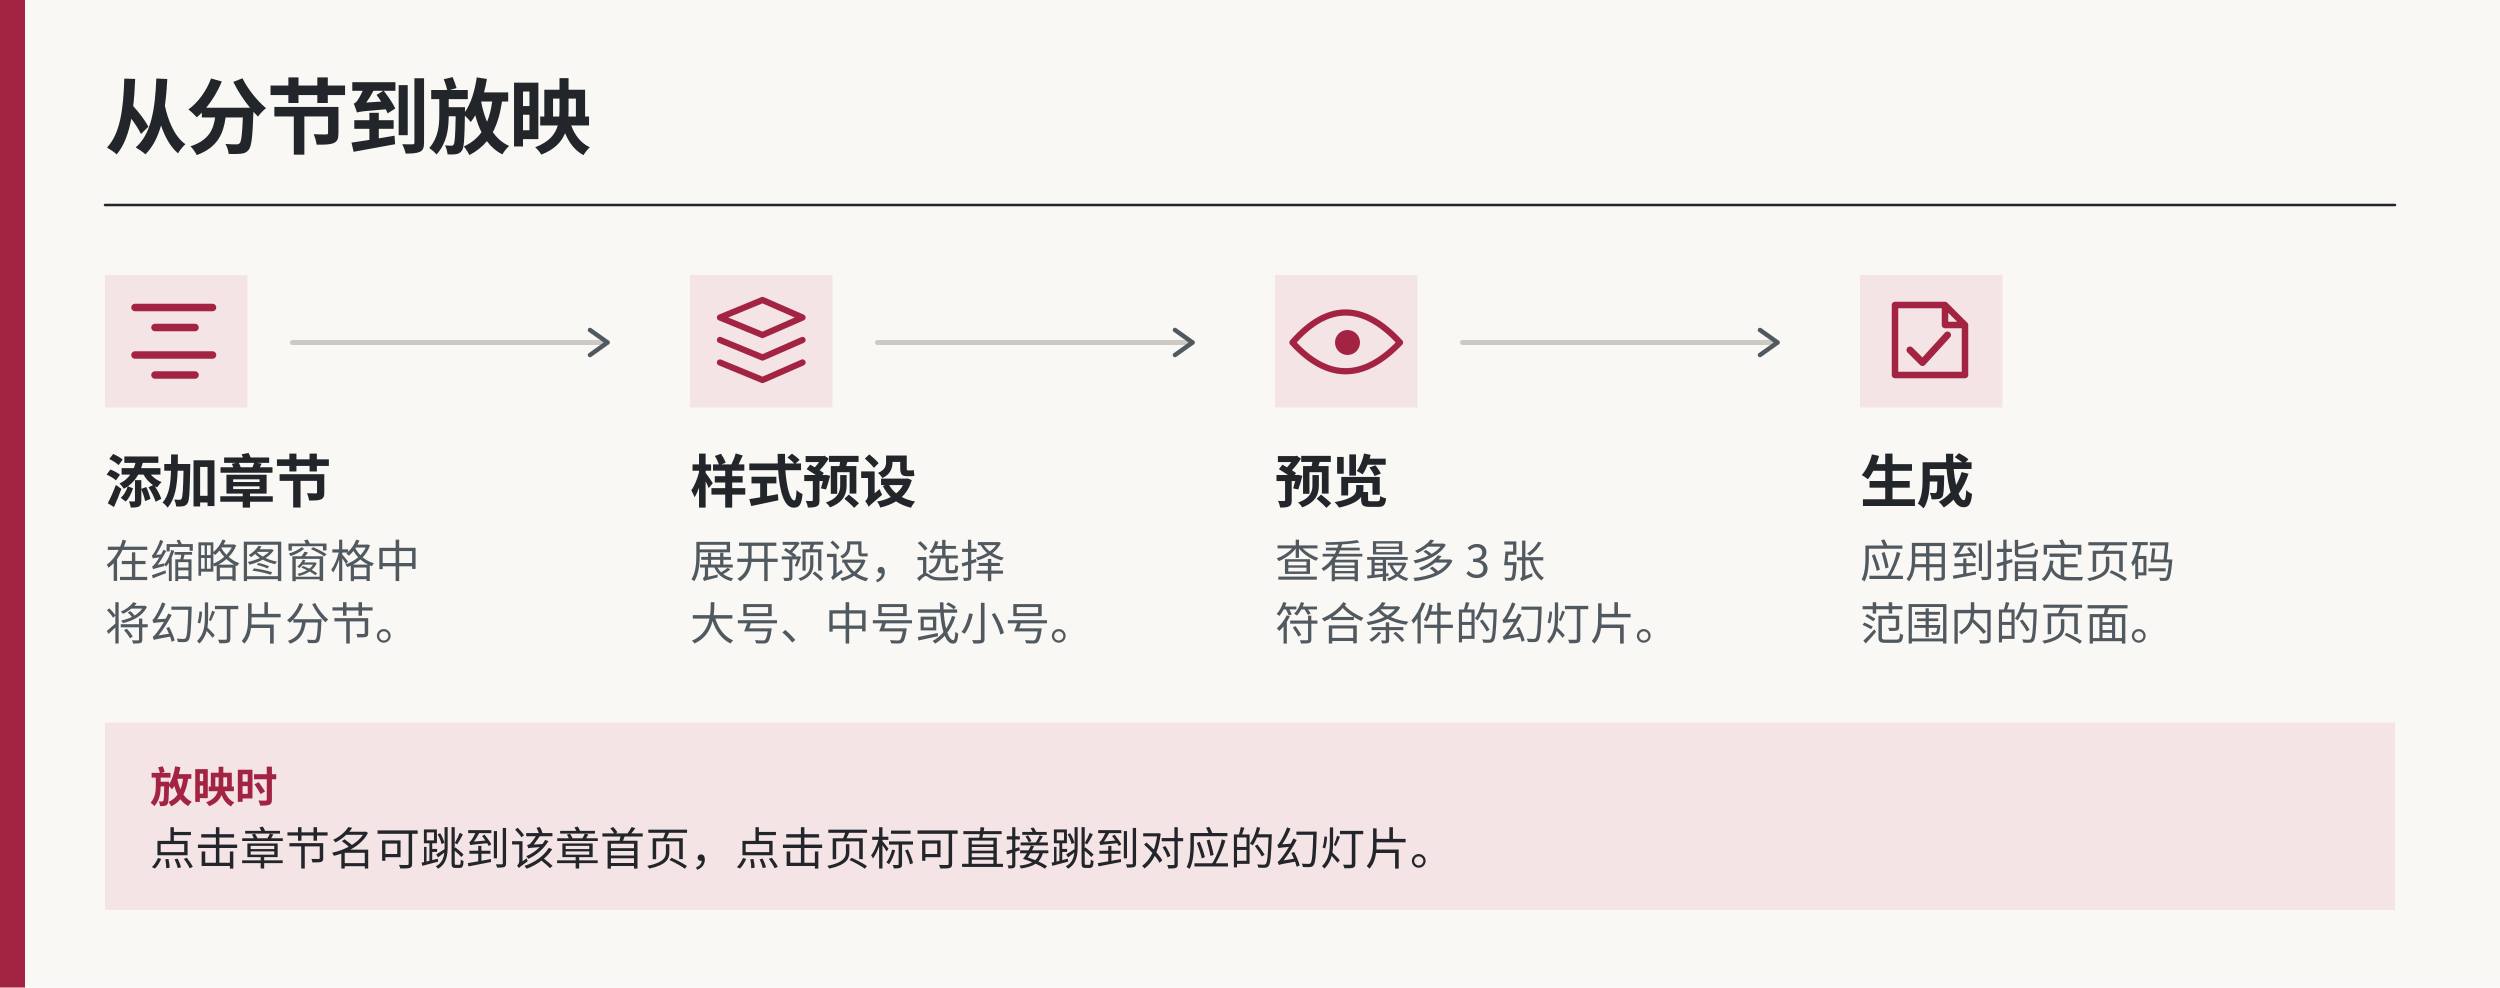
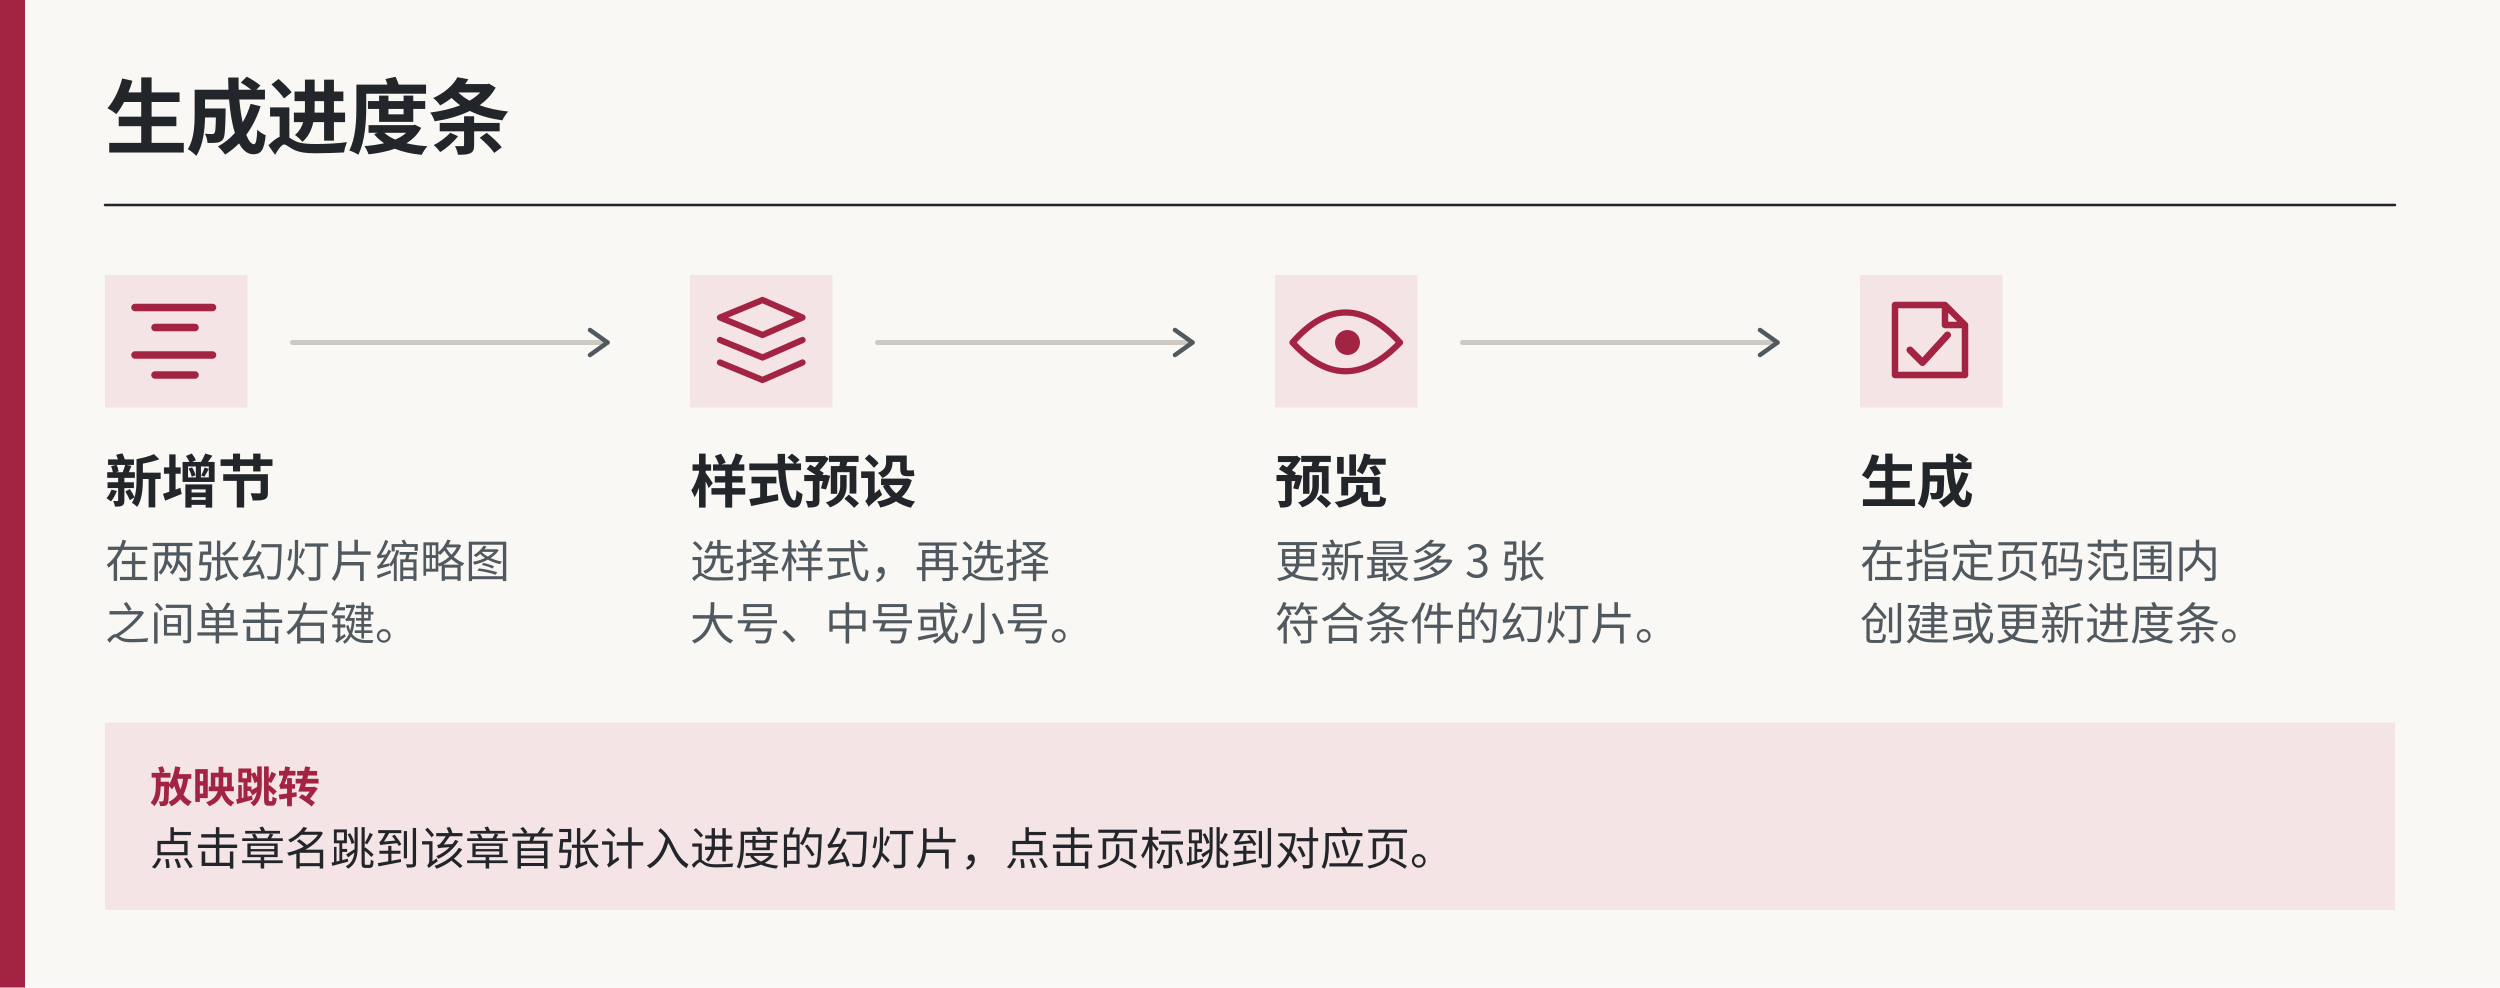
<svg xmlns="http://www.w3.org/2000/svg" viewBox="0 0 1000 395" width="1000" height="395" role="img" aria-labelledby="title desc" xml:lang="zh">
  <rect x="0" y="0" width="1000" height="395" rx="0" fill="#FAF8F4" />
  <rect x="0" y="0" width="10" height="395" rx="0" fill="#A32342" />
-   <text x="42" y="59" fill="#22252A" font-family="'Microsoft YaHei','PingFang SC','Noto Sans CJK SC',Inter,Arial,sans-serif" font-size="33" font-weight="700" letter-spacing="-0.7" text-anchor="start">从分节到放映</text>
+   <text x="42" y="59" fill="#22252A" font-family="'Microsoft YaHei','PingFang SC','Noto Sans CJK SC',Inter,Arial,sans-serif" font-size="33" font-weight="700" letter-spacing="-0.7" text-anchor="start">生成进度条</text>
  <path d="M42 82L958 82" fill="none" stroke="#22252A" stroke-width="1" stroke-linejoin="round" stroke-linecap="round" />
  <g transform="translate(42 110)">
    <rect x="0" y="0" width="57" height="53" rx="0" fill="#F4E4E5" />
    <path d="M12 13H43M20 21H36M12 32H43M20 40H36" fill="none" stroke="#A32342" stroke-width="3" stroke-linejoin="round" stroke-linecap="round" />
  </g>
  <path d="M117 137L243 137" fill="none" stroke="#CDCAC4" stroke-width="2" stroke-linejoin="round" stroke-linecap="round" />
  <path d="M236 132L243 137L236 142" fill="none" stroke="#515960" stroke-width="1.8" stroke-linejoin="round" stroke-linecap="round" />
-   <text x="42" y="201" fill="#22252A" font-family="'Microsoft YaHei','PingFang SC','Noto Sans CJK SC',Inter,Arial,sans-serif" font-size="23" font-weight="680" letter-spacing="-0.45" text-anchor="start">添加章节</text>
-   <text x="42" y="231" fill="#515960" font-family="'Microsoft YaHei','PingFang SC','Noto Sans CJK SC',Inter,Arial,sans-serif" font-size="18" font-weight="400" letter-spacing="0" text-anchor="start">在缩略图窗格中</text>
-   <text x="42" y="256" fill="#515960" font-family="'Microsoft YaHei','PingFang SC','Noto Sans CJK SC',Inter,Arial,sans-serif" font-size="18" font-weight="400" letter-spacing="0" text-anchor="start">将幻灯片分节。</text>
+   <text x="42" y="201" fill="#22252A" font-family="'Microsoft YaHei','PingFang SC','Noto Sans CJK SC',Inter,Arial,sans-serif" font-size="23" font-weight="680" letter-spacing="-0.45" text-anchor="start">新增节</text>
+   <text x="42" y="231" fill="#515960" font-family="'Microsoft YaHei','PingFang SC','Noto Sans CJK SC',Inter,Arial,sans-serif" font-size="18" font-weight="400" letter-spacing="0" text-anchor="start">在两张幻灯片缩略图</text>
+   <text x="42" y="256" fill="#515960" font-family="'Microsoft YaHei','PingFang SC','Noto Sans CJK SC',Inter,Arial,sans-serif" font-size="18" font-weight="400" letter-spacing="0" text-anchor="start">之间单击右键。</text>
  <g transform="translate(276 110)">
    <rect x="0" y="0" width="57" height="53" rx="0" fill="#F4E4E5" />
    <path d="M12 17L29 10L45 17L29 24ZM12 26L29 33L45 26M12 35L29 42L45 35" fill="none" stroke="#A32342" stroke-width="2.5" stroke-linejoin="round" stroke-linecap="round" />
  </g>
  <path d="M351 137L477 137" fill="none" stroke="#CDCAC4" stroke-width="2" stroke-linejoin="round" stroke-linecap="round" />
  <path d="M470 132L477 137L470 142" fill="none" stroke="#515960" stroke-width="1.8" stroke-linejoin="round" stroke-linecap="round" />
  <text x="276" y="201" fill="#22252A" font-family="'Microsoft YaHei','PingFang SC','Noto Sans CJK SC',Inter,Arial,sans-serif" font-size="23" font-weight="680" letter-spacing="-0.45" text-anchor="start">样式预设</text>
-   <text x="276" y="231" fill="#515960" font-family="'Microsoft YaHei','PingFang SC','Noto Sans CJK SC',Inter,Arial,sans-serif" font-size="18" font-weight="400" letter-spacing="0" text-anchor="start">展开预设，选择</text>
+   <text x="276" y="231" fill="#515960" font-family="'Microsoft YaHei','PingFang SC','Noto Sans CJK SC',Inter,Arial,sans-serif" font-size="18" font-weight="400" letter-spacing="0" text-anchor="start">选择样式，再选择</text>
  <text x="276" y="256" fill="#515960" font-family="'Microsoft YaHei','PingFang SC','Noto Sans CJK SC',Inter,Arial,sans-serif" font-size="18" font-weight="400" letter-spacing="0" text-anchor="start">大号、中号或小号。</text>
  <g transform="translate(510 110)">
    <rect x="0" y="0" width="57" height="53" rx="0" fill="#F4E4E5" />
    <path d="M7 27Q28 3 50 27Q28 50 7 27Z" fill="none" stroke="#A32342" stroke-width="2.5" stroke-linejoin="round" stroke-linecap="round" />
    <circle cx="29" cy="27" r="5" fill="#A32342" />
  </g>
  <path d="M585 137L711 137" fill="none" stroke="#CDCAC4" stroke-width="2" stroke-linejoin="round" stroke-linecap="round" />
  <path d="M704 132L711 137L704 142" fill="none" stroke="#515960" stroke-width="1.8" stroke-linejoin="round" stroke-linecap="round" />
  <text x="510" y="201" fill="#22252A" font-family="'Microsoft YaHei','PingFang SC','Noto Sans CJK SC',Inter,Arial,sans-serif" font-size="23" font-weight="680" letter-spacing="-0.45" text-anchor="start">预览</text>
-   <text x="510" y="231" fill="#515960" font-family="'Microsoft YaHei','PingFang SC','Noto Sans CJK SC',Inter,Arial,sans-serif" font-size="18" font-weight="400" letter-spacing="0" text-anchor="start">查看最多 3 张</text>
+   <text x="510" y="231" fill="#515960" font-family="'Microsoft YaHei','PingFang SC','Noto Sans CJK SC',Inter,Arial,sans-serif" font-size="18" font-weight="400" letter-spacing="0" text-anchor="start">更新最多 3 张</text>
  <text x="510" y="256" fill="#515960" font-family="'Microsoft YaHei','PingFang SC','Noto Sans CJK SC',Inter,Arial,sans-serif" font-size="18" font-weight="400" letter-spacing="0" text-anchor="start">符合条件的幻灯片。</text>
  <g transform="translate(744 110)">
    <rect x="0" y="0" width="57" height="53" rx="0" fill="#F4E4E5" />
    <path d="M14 12H34L42 20V40H14ZM34 12V20H42" fill="none" stroke="#A32342" stroke-width="2.6" stroke-linejoin="round" stroke-linecap="round" />
    <path d="M20 30L25 35L35 24" fill="none" stroke="#A32342" stroke-width="2.8" stroke-linejoin="round" stroke-linecap="round" />
  </g>
  <text x="744" y="201" fill="#22252A" font-family="'Microsoft YaHei','PingFang SC','Noto Sans CJK SC',Inter,Arial,sans-serif" font-size="23" font-weight="680" letter-spacing="-0.45" text-anchor="start">生成</text>
-   <text x="744" y="231" fill="#515960" font-family="'Microsoft YaHei','PingFang SC','Noto Sans CJK SC',Inter,Arial,sans-serif" font-size="18" font-weight="400" letter-spacing="0" text-anchor="start">应用到指定页码</text>
-   <text x="744" y="256" fill="#515960" font-family="'Microsoft YaHei','PingFang SC','Noto Sans CJK SC',Inter,Arial,sans-serif" font-size="18" font-weight="400" letter-spacing="0" text-anchor="start">范围内的页面。</text>
+   <text x="744" y="231" fill="#515960" font-family="'Microsoft YaHei','PingFang SC','Noto Sans CJK SC',Inter,Arial,sans-serif" font-size="18" font-weight="400" letter-spacing="0" text-anchor="start">在指定页码范围内</text>
+   <text x="744" y="256" fill="#515960" font-family="'Microsoft YaHei','PingFang SC','Noto Sans CJK SC',Inter,Arial,sans-serif" font-size="18" font-weight="400" letter-spacing="0" text-anchor="start">创建或更新进度条。</text>
  <rect x="42" y="289" width="916" height="75" rx="0" fill="#F4E4E5" />
-   <text x="60" y="321" fill="#A32342" font-family="'Microsoft YaHei','PingFang SC','Noto Sans CJK SC',Inter,Arial,sans-serif" font-size="17" font-weight="680" letter-spacing="0" text-anchor="start">放映时</text>
-   <text x="60" y="346" fill="#22252A" font-family="'Microsoft YaHei','PingFang SC','Noto Sans CJK SC',Inter,Arial,sans-serif" font-size="18" font-weight="400" letter-spacing="0" text-anchor="start">点击章节名可跳到该章首页，点击页标可直接跳到对应的幻灯片。</text>
+   <text x="60" y="321" fill="#A32342" font-family="'Microsoft YaHei','PingFang SC','Noto Sans CJK SC',Inter,Arial,sans-serif" font-size="17" font-weight="680" letter-spacing="0" text-anchor="start">放映跳转</text>
+   <text x="60" y="346" fill="#22252A" font-family="'Microsoft YaHei','PingFang SC','Noto Sans CJK SC',Inter,Arial,sans-serif" font-size="18" font-weight="400" letter-spacing="0" text-anchor="start">点击章名跳到该章首张计入进度的幻灯片，点击页标跳到对应页。</text>
</svg>
